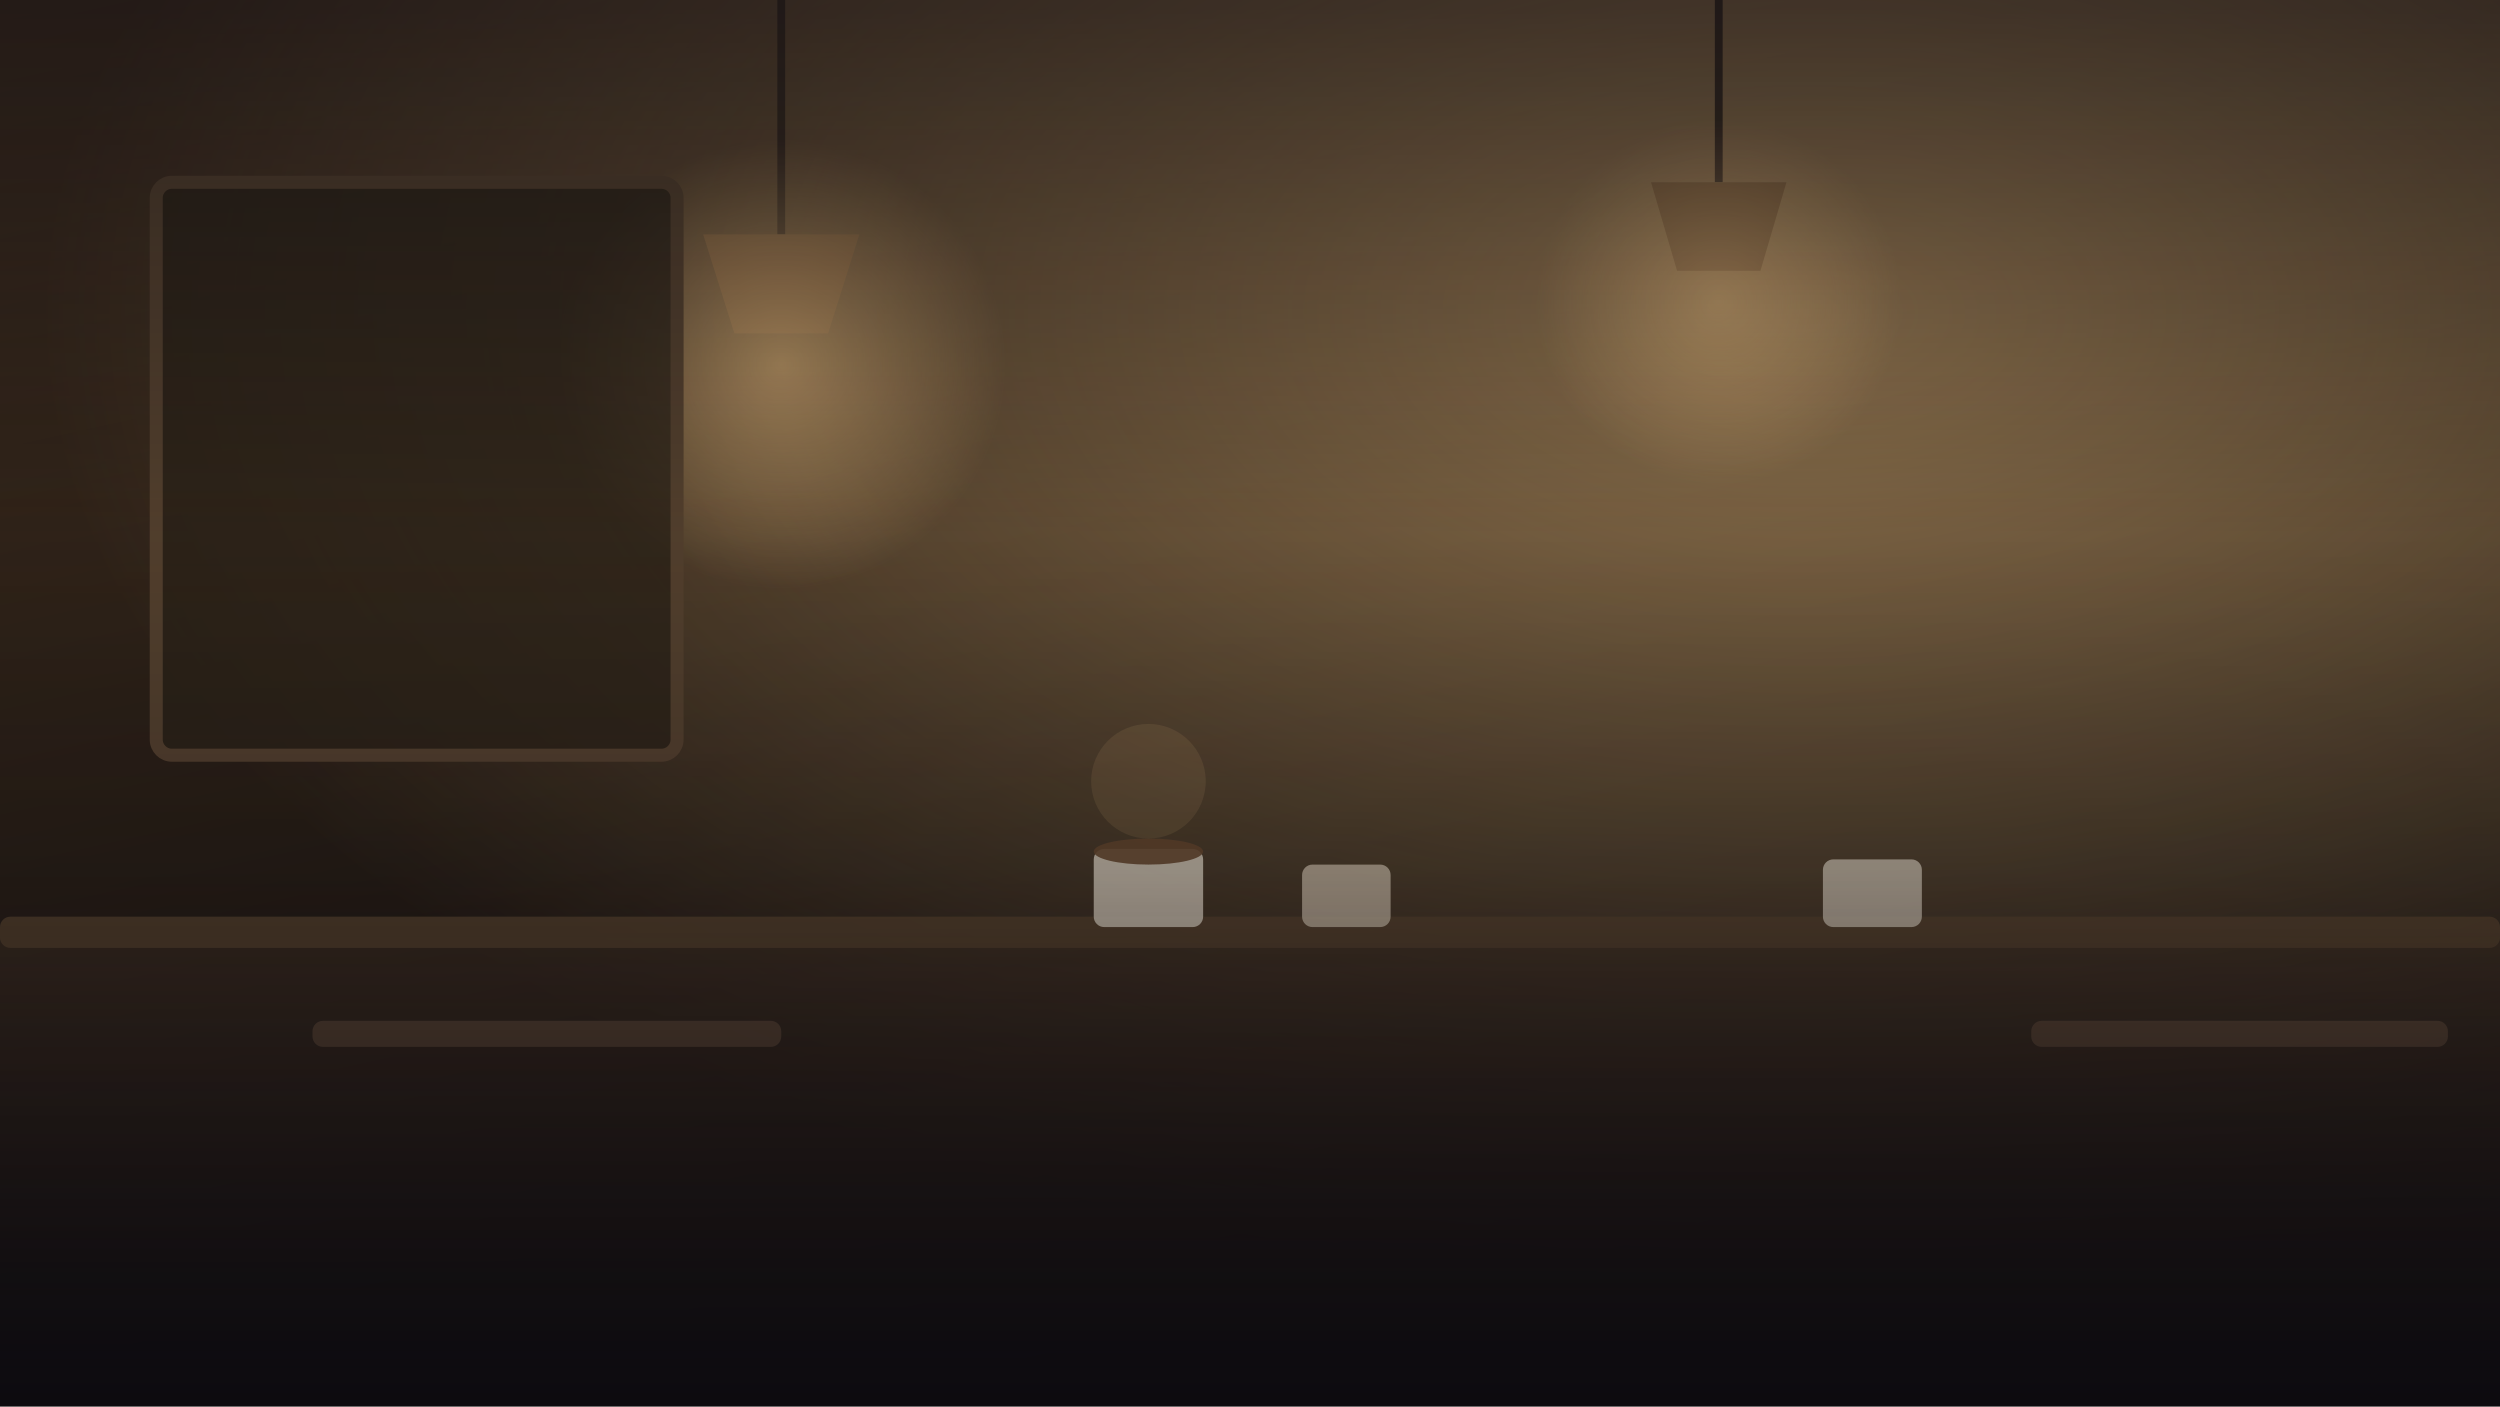
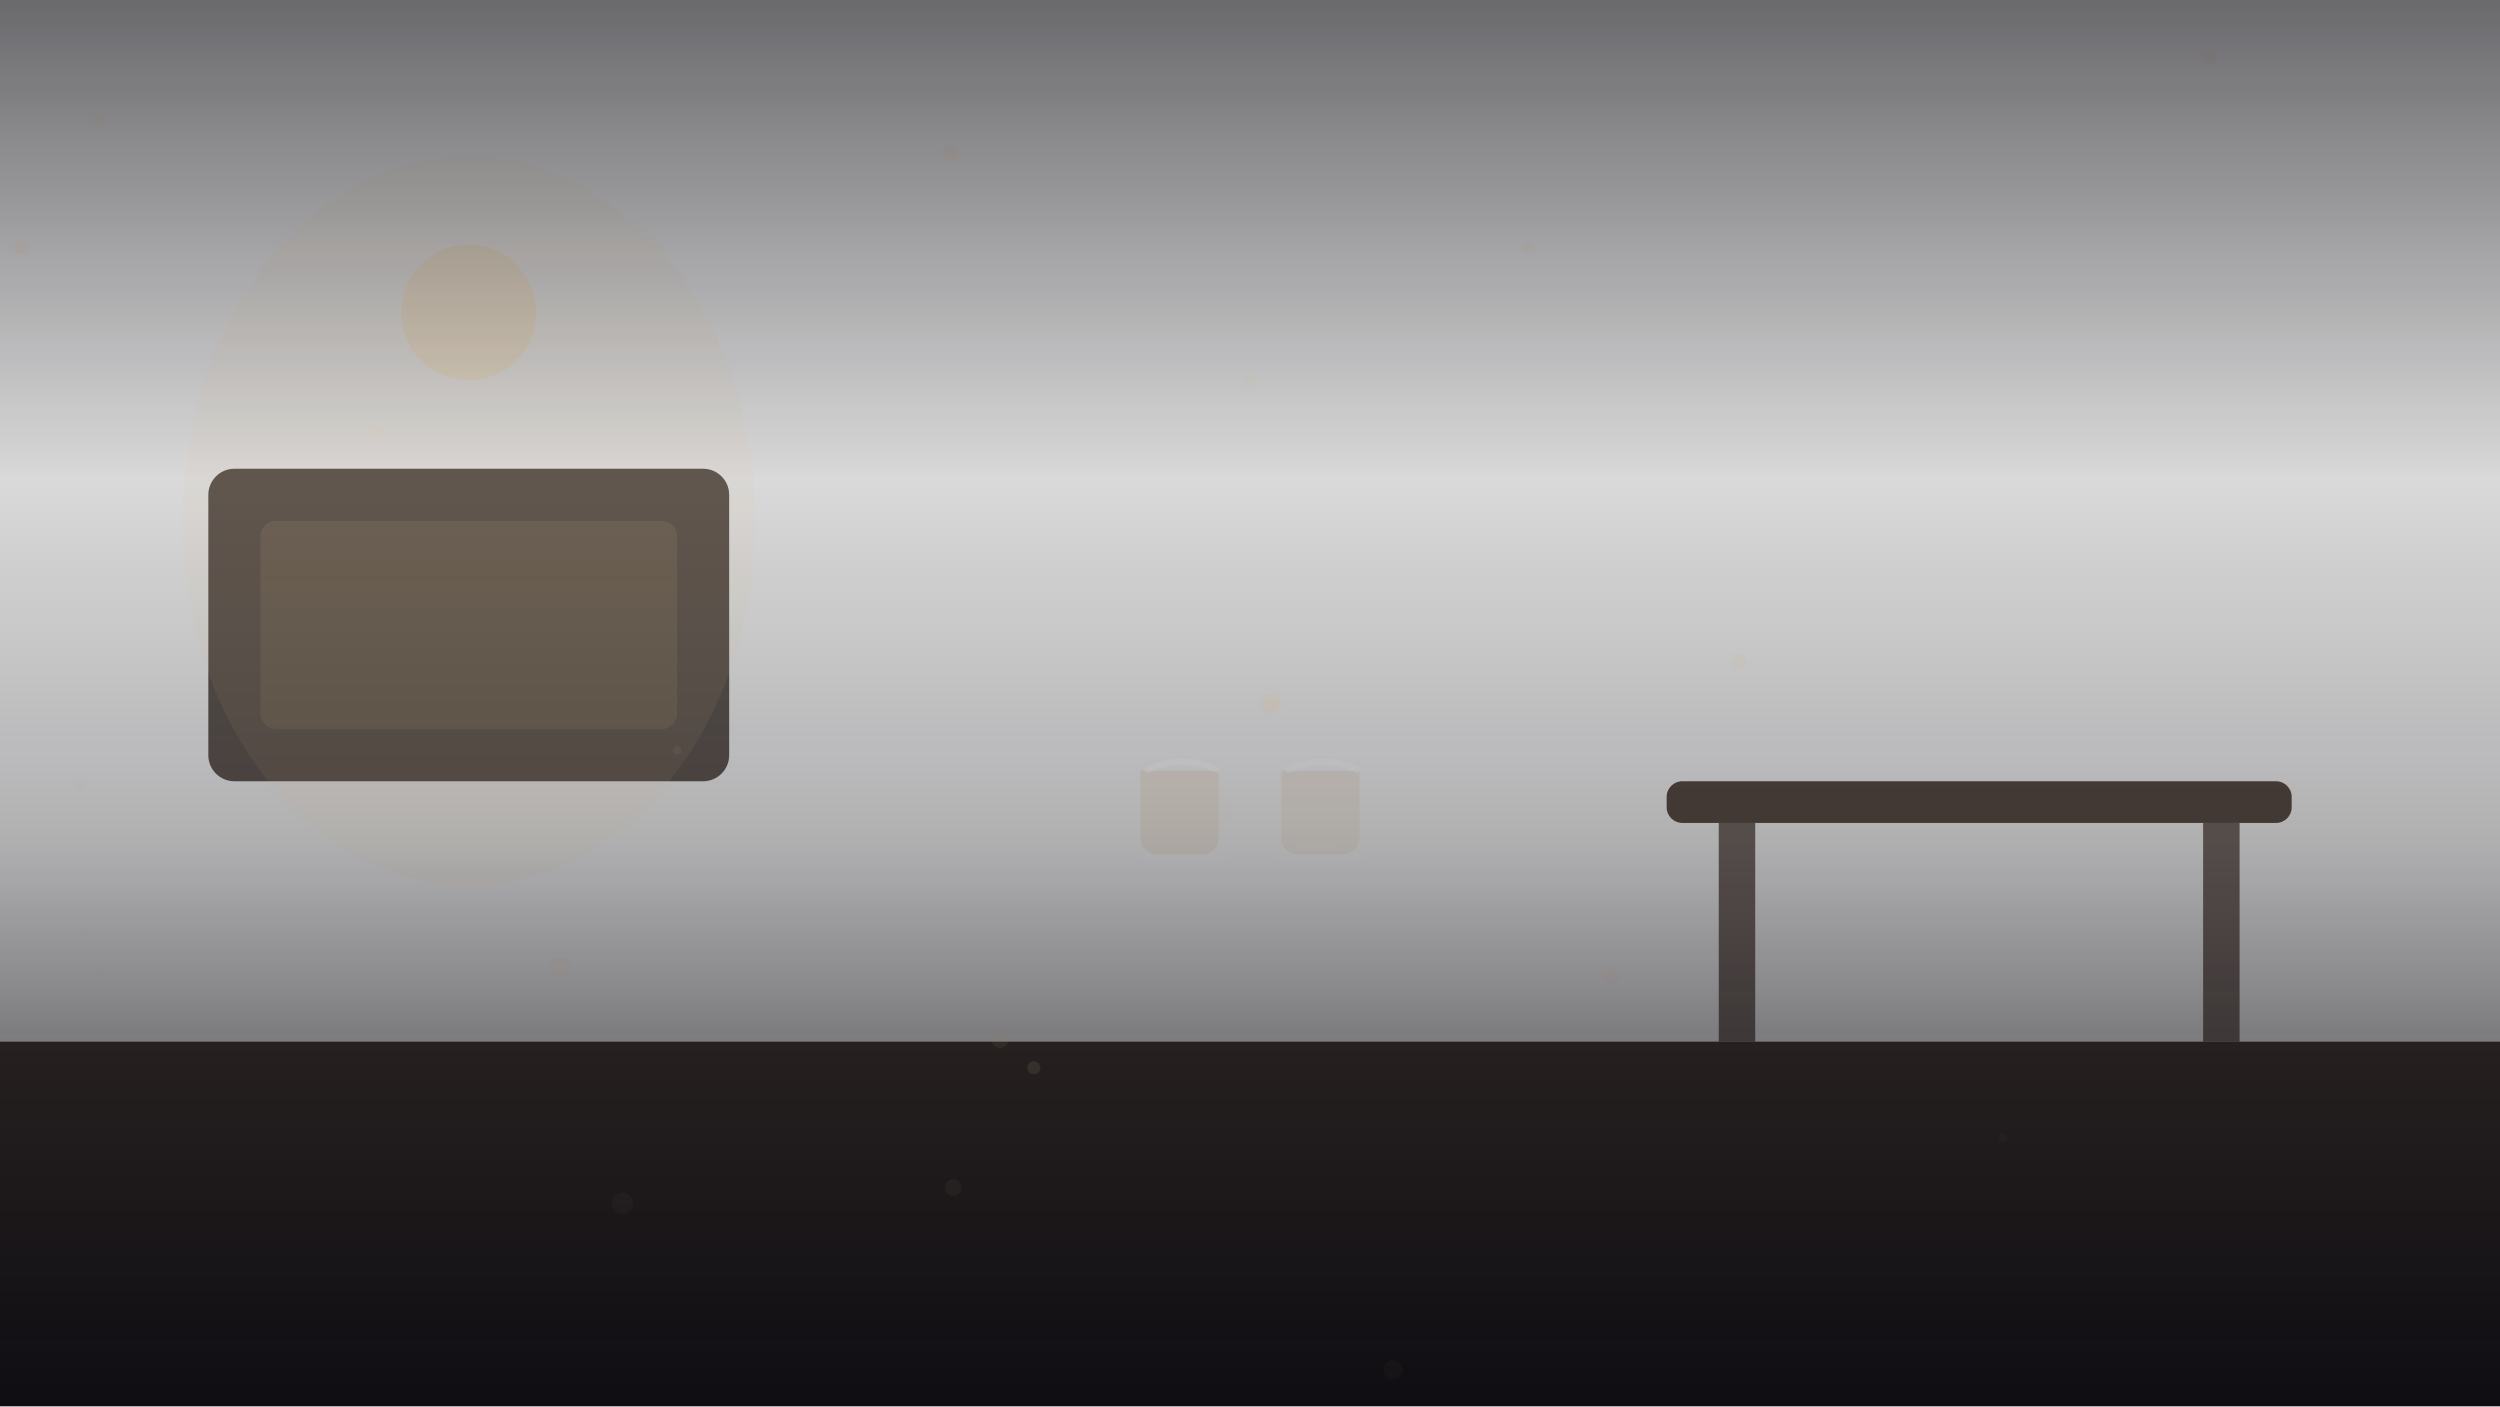
<svg xmlns="http://www.w3.org/2000/svg" viewBox="0 0 960 540" width="960" height="540" preserveAspectRatio="xMidYMid slice">
  <defs>
-     <linearGradient id="sky" x1="0" y1="0" x2="0.4" y2="1">
-       <stop offset="0%" stop-color="#43301f" />
-       <stop offset="55%" stop-color="#2a1f15" />
-       <stop offset="100%" stop-color="#140f0b" />
+     <linearGradient id="g6" x1="0" y1="0" x2="0.4" y2="1">
+       <stop offset="0%" stop-color="#46352c" />
+       <stop offset="55%" stop-color="#594438" />
+       <stop offset="100%" stop-color="#2f2420" />
    </linearGradient>
-     <radialGradient id="skyglow" cx="0.72" cy="0.22" r="0.7">
-       <stop offset="0%" stop-color="#ffcf8a" stop-opacity="0.55" />
-       <stop offset="100%" stop-color="#ffcf8a" stop-opacity="0" />
-     </radialGradient>
-     <linearGradient id="wood" x1="0" y1="0" x2="0" y2="1">
-       <stop offset="0%" stop-color="#4a3524" stop-opacity="0.6" />
-       <stop offset="100%" stop-color="#1c140e" stop-opacity="1" />
-     </linearGradient>
-     <radialGradient id="warm" cx="0.5" cy="0.5" r="0.5">
-       <stop offset="0%" stop-color="#ffcf8a" stop-opacity="0.6" />
-       <stop offset="100%" stop-color="#ffcf8a" stop-opacity="0" />
+     <radialGradient id="g6glow" cx="0.7" cy="0.26" r="0.7">
+       <stop offset="0%" stop-color="#ffc98f" stop-opacity="0.55" />
+       <stop offset="100%" stop-color="#ffc98f" stop-opacity="0" />
    </radialGradient>
    <linearGradient id="vg" x1="0" y1="0" x2="0" y2="1">
-       <stop offset="0%" stop-color="#0b0a10" stop-opacity="0.55" />
-       <stop offset="38%" stop-color="#0b0a10" stop-opacity="0.12" />
-       <stop offset="62%" stop-color="#0b0a10" stop-opacity="0.30" />
-       <stop offset="100%" stop-color="#0b0a10" stop-opacity="0.90" />
+       <stop offset="0%" stop-color="#0b0a10" stop-opacity="0.58" />
+       <stop offset="34%" stop-color="#0b0a10" stop-opacity="0.10" />
+       <stop offset="60%" stop-color="#0b0a10" stop-opacity="0.28" />
+       <stop offset="100%" stop-color="#0b0a10" stop-opacity="0.92" />
    </linearGradient>
  </defs>
-   <rect width="960" height="540" fill="url(#sky)" />
-   <rect width="960" height="540" fill="url(#skyglow)" />
-   <line x1="300" y1="0" x2="300" y2="90" stroke="#3a2c20" stroke-width="3" />
-   <path d="M270 90 L330 90 L318 128 L282 128 Z" fill="#7a5a38" />
-   <circle cx="300" cy="140" r="86" fill="url(#warm)" />
-   <line x1="660" y1="0" x2="660" y2="70" stroke="#3a2c20" stroke-width="3" />
-   <path d="M634 70 L686 70 L676 104 L644 104 Z" fill="#7a5a38" />
-   <circle cx="660" cy="116" r="70" fill="url(#warm)" opacity="0.85" />
-   <rect x="60" y="70" width="200" height="220" rx="6" fill="#2e2418" opacity="0.8" />
-   <rect x="60" y="70" width="200" height="220" rx="6" fill="none" stroke="#5a4530" stroke-width="5" />
-   <rect x="0" y="360" width="960" height="180" fill="url(#wood)" />
-   <rect x="0" y="352" width="960" height="12" rx="4" fill="#5c452e" opacity="0.9" />
-   <rect x="420" y="326" width="42" height="30" rx="4" fill="#e8dcc8" opacity="0.85" />
-   <ellipse cx="441" cy="327" rx="21" ry="5" fill="#6b4a2e" opacity="0.9" />
-   <circle cx="441" cy="300" r="22" fill="#ffcf8a" opacity="0.12" />
-   <rect x="500" y="332" width="34" height="24" rx="4" fill="#d8c8b0" opacity="0.8" />
-   <rect x="700" y="330" width="38" height="26" rx="4" fill="#e8dcc8" opacity="0.75" />
-   <rect x="120" y="392" width="180" height="10" rx="4" fill="#6b503a" opacity="0.8" />
-   <rect x="780" y="392" width="160" height="10" rx="4" fill="#6b503a" opacity="0.8" />
-   <rect width="960" height="540" fill="url(#vg)" />
+   <path d="M0 400 L960 400 L960 540 L0 540 Z" fill="#33271f" opacity="0.92" />
+   <rect x="80" y="180" width="200" height="120" rx="10" fill="#2c2119" opacity="0.75" />
+   <rect x="100" y="200" width="160" height="80" rx="6" fill="#ffd89b" opacity="0.1" />
+   <rect x="640" y="300" width="240" height="16" rx="6" fill="#3a2b22" opacity="0.85" />
+   <rect x="660" y="316" width="14" height="84" fill="#3a2b22" opacity="0.7" />
+   <rect x="846" y="316" width="14" height="84" fill="#3a2b22" opacity="0.7" />
+   <circle cx="180" cy="120" r="26" fill="#ffd89b" opacity="0.28" />
+   <ellipse cx="180" cy="200" rx="110" ry="140" fill="#ffd89b" opacity="0.08" />
+   <ellipse cx="454" cy="330" rx="17" ry="6" fill="#ffffff" opacity="0.1" />
+   <ellipse cx="506" cy="330" rx="17" ry="6" fill="#ffffff" opacity="0.1" />
+   <path d="M438 296 h30 v26 a6 6 0 0 1 -6 6 h-18 a6 6 0 0 1 -6 -6 z" fill="#e8d9c8" opacity="0.5" />
+   <path d="M492 296 h30 v26 a6 6 0 0 1 -6 6 h-18 a6 6 0 0 1 -6 -6 z" fill="#e8d9c8" opacity="0.42" />
+   <path d="M440 296 q14 -7 28 0" stroke="#ffffff" stroke-width="2.4" fill="none" opacity="0.4" />
+   <path d="M494 296 q14 -7 28 0" stroke="#ffffff" stroke-width="2.4" fill="none" opacity="0.34" />
+   <circle cx="260" cy="288" r="1.6" fill="#ffe0b8" opacity="0.07" />
+   <circle cx="31" cy="358" r="3.1" fill="#ffe0b8" opacity="0.06" />
+   <circle cx="769" cy="437" r="1.5" fill="#ffe0b8" opacity="0.07" />
+   <circle cx="488" cy="270" r="3.9" fill="#ffe0b8" opacity="0.25" />
+   <circle cx="619" cy="375" r="3.1" fill="#ffe0b8" opacity="0.13" />
+   <circle cx="397" cy="410" r="2.5" fill="#ffe0b8" opacity="0.21" />
+   <circle cx="668" cy="254" r="3.0" fill="#ffe0b8" opacity="0.14" />
+   <circle cx="144" cy="167" r="4.0" fill="#ffe0b8" opacity="0.09" />
+   <circle cx="31" cy="302" r="1.7" fill="#ffe0b8" opacity="0.18" />
+   <circle cx="535" cy="526" r="3.7" fill="#ffe0b8" opacity="0.24" />
+   <circle cx="848" cy="22" r="3.0" fill="#ffe0b8" opacity="0.15" />
+   <circle cx="38" cy="45" r="2.0" fill="#ffe0b8" opacity="0.25" />
+   <circle cx="384" cy="399" r="3.4" fill="#ffe0b8" opacity="0.14" />
+   <circle cx="471" cy="312" r="1.8" fill="#ffe0b8" opacity="0.07" />
+   <circle cx="239" cy="462" r="4.1" fill="#ffe0b8" opacity="0.10" />
+   <circle cx="38" cy="373" r="1.6" fill="#ffe0b8" opacity="0.18" />
+   <circle cx="8" cy="95" r="2.6" fill="#ffe0b8" opacity="0.19" />
+   <circle cx="586" cy="95" r="1.8" fill="#ffe0b8" opacity="0.21" />
+   <circle cx="366" cy="456" r="3.2" fill="#ffe0b8" opacity="0.15" />
+   <circle cx="276" cy="62" r="3.3" fill="#ffe0b8" opacity="0.11" />
+   <circle cx="215" cy="371" r="4.1" fill="#ffe0b8" opacity="0.19" />
+   <circle cx="480" cy="147" r="2.5" fill="#ffe0b8" opacity="0.19" />
+   <circle cx="365" cy="59" r="3.0" fill="#ffe0b8" opacity="0.24" />
+   <circle cx="13" cy="12" r="2.0" fill="#ffe0b8" opacity="0.10" />
+   <rect x="0" y="0" width="960" height="540" fill="url(#vg)" />
</svg>
